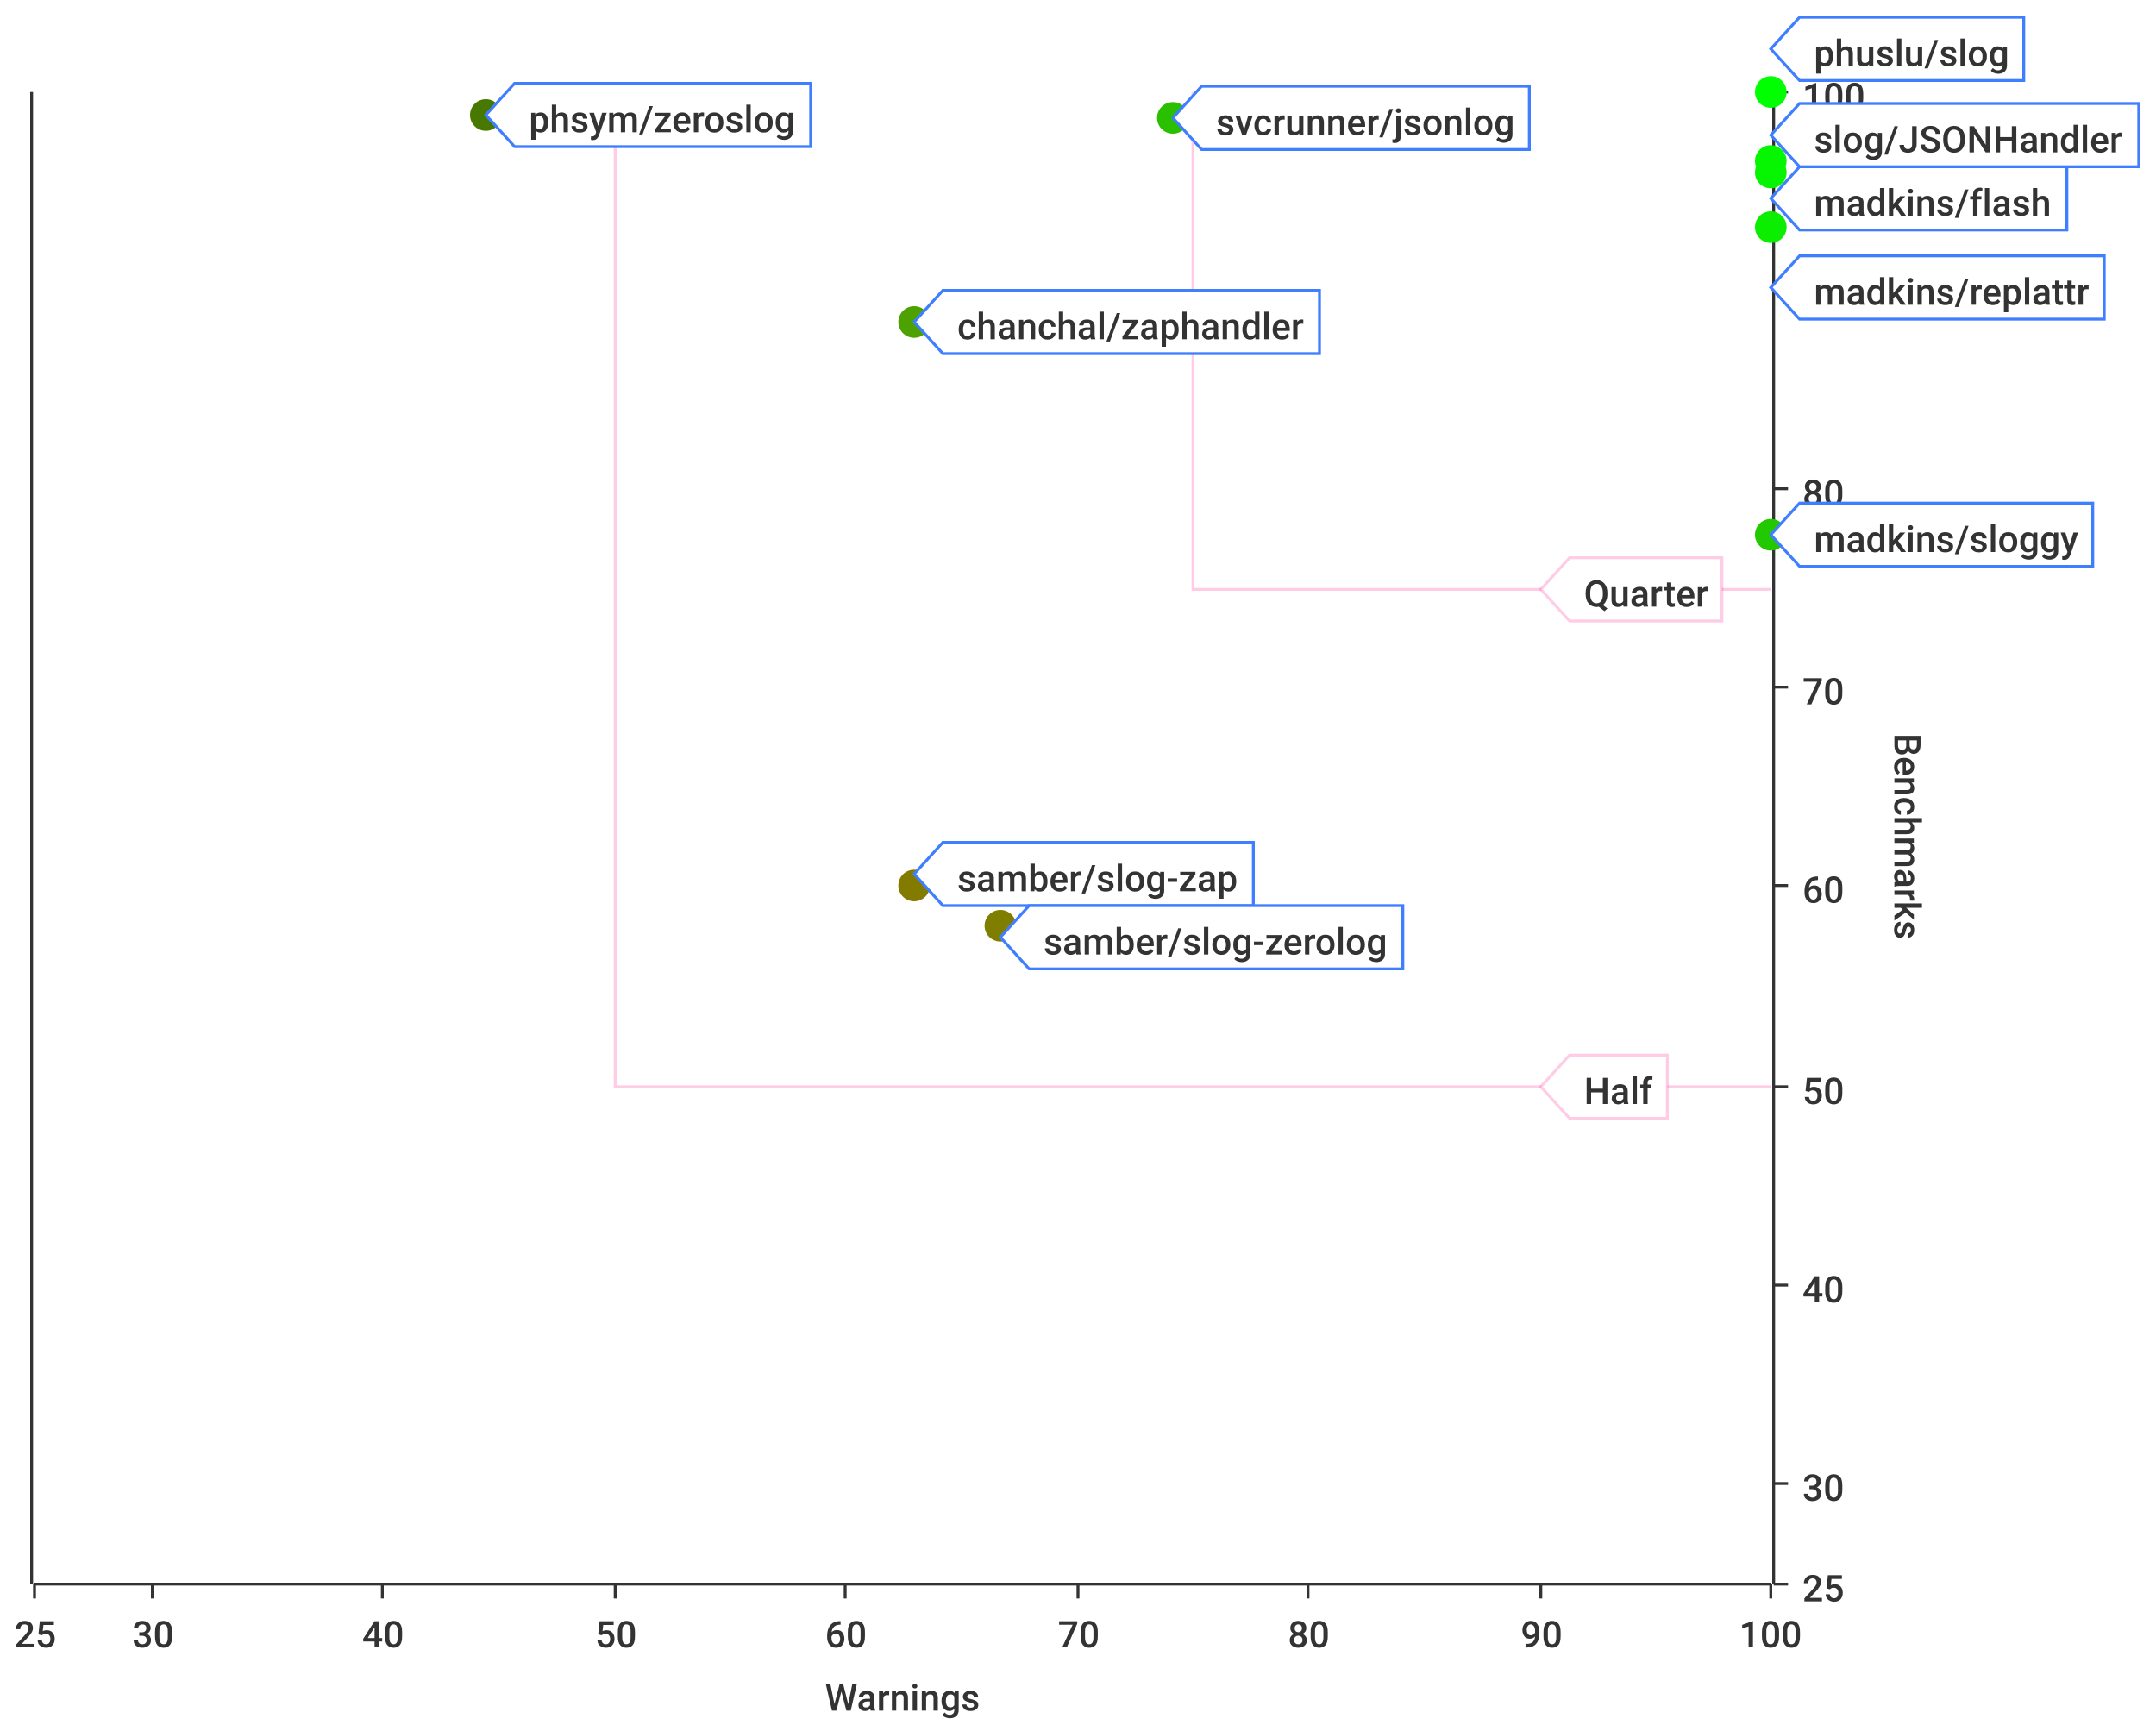
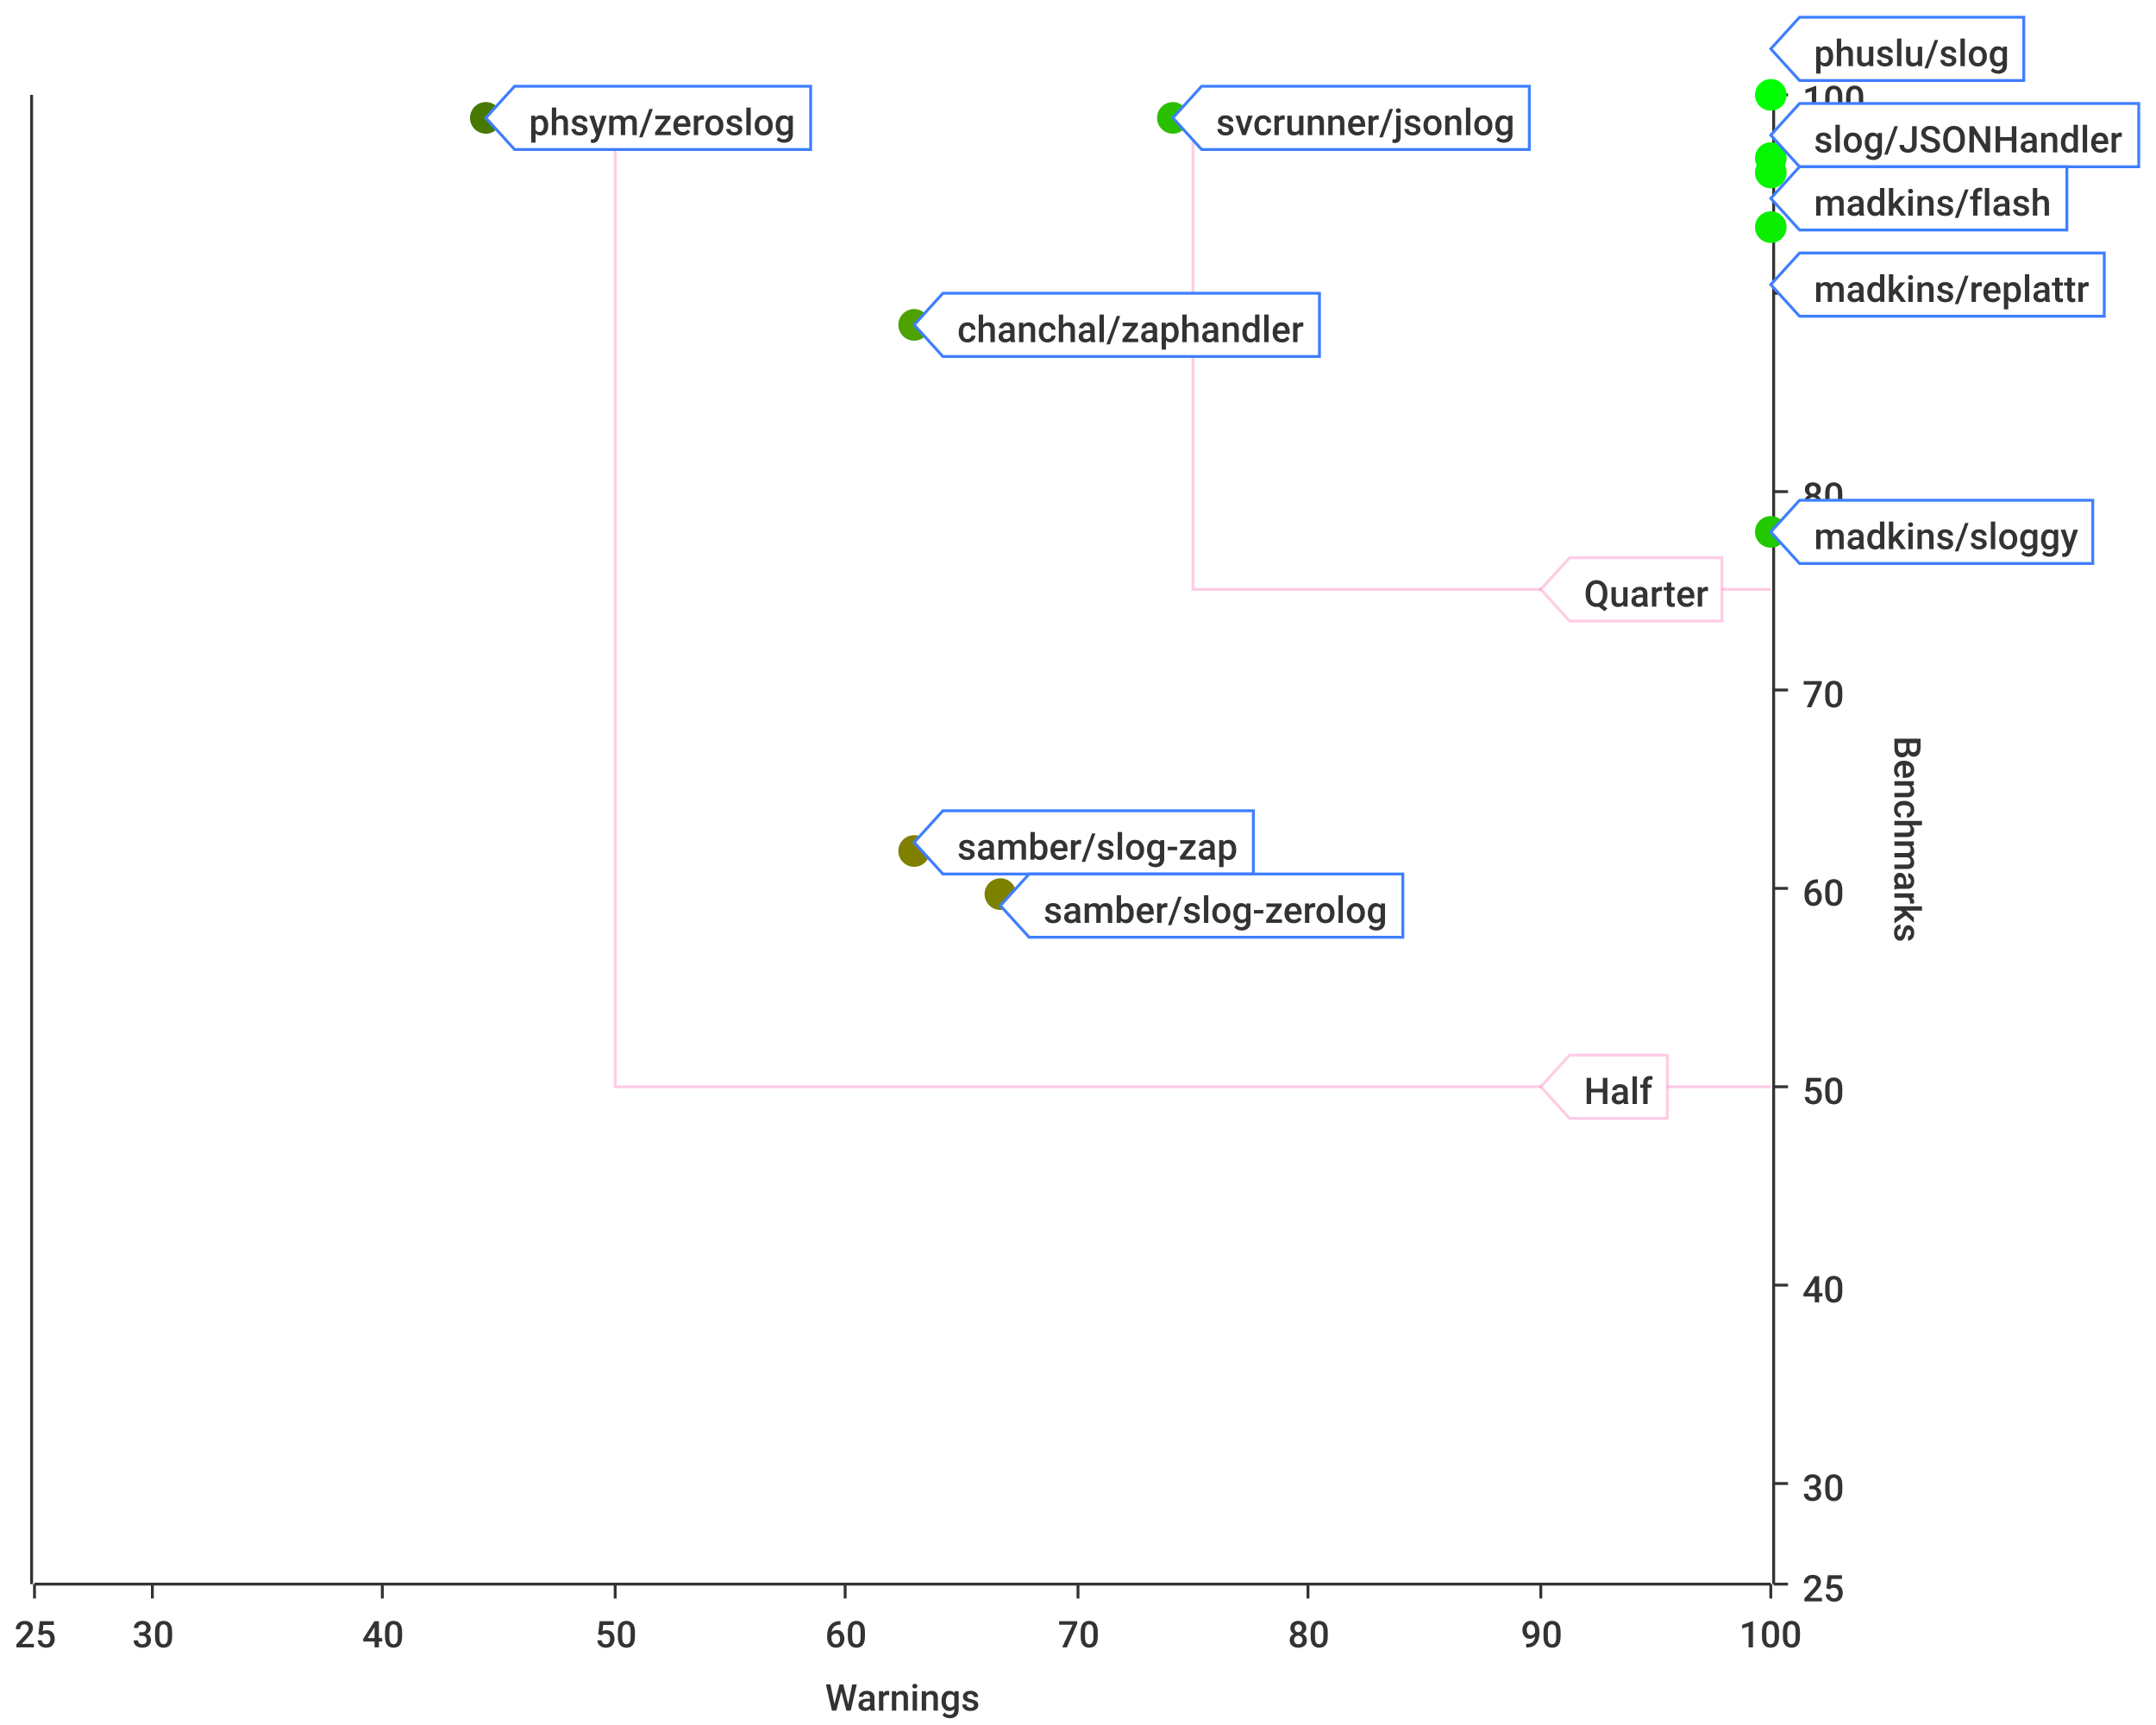
<svg xmlns="http://www.w3.org/2000/svg" width="750" height="600">\n<path d="M 0 0 L 750 0 L 750 600 L 0 600 L 0 0" style="stroke-width:0;stroke:rgba(255,255,255,1.0);fill:rgba(255,255,255,1.0)" />
-   <path d="M 12 32 L 616 32 L 616 551 L 12 551 L 12 32" style="stroke-width:0;stroke:rgba(255,255,255,1.0);fill:rgba(255,255,255,1.0)" />
+   <path d="M 12 33 L 616 33 L 616 551 L 12 551 L 12 33" style="stroke-width:0;stroke:rgba(255,255,255,1.0);fill:rgba(255,255,255,1.0)" />
  <path d="M 12 551 L 616 551" style="stroke-width:1;stroke:rgba(51,51,51,1.0);fill:none" />
  <path d="M 12 551 L 12 556" style="stroke-width:1;stroke:rgba(51,51,51,1.0);fill:none" />
  <text x="5" y="573" style="stroke-width:0;stroke:none;fill:rgba(51,51,51,1.0);font-size:12.8px;font-family:'Roboto Medium',sans-serif">25</text>
  <path d="M 53 551 L 53 556" style="stroke-width:1;stroke:rgba(51,51,51,1.0);fill:none" />
  <text x="46" y="573" style="stroke-width:0;stroke:none;fill:rgba(51,51,51,1.0);font-size:12.8px;font-family:'Roboto Medium',sans-serif">30</text>
  <path d="M 133 551 L 133 556" style="stroke-width:1;stroke:rgba(51,51,51,1.0);fill:none" />
  <text x="126" y="573" style="stroke-width:0;stroke:none;fill:rgba(51,51,51,1.0);font-size:12.8px;font-family:'Roboto Medium',sans-serif">40</text>
  <path d="M 214 551 L 214 556" style="stroke-width:1;stroke:rgba(51,51,51,1.0);fill:none" />
  <text x="207" y="573" style="stroke-width:0;stroke:none;fill:rgba(51,51,51,1.0);font-size:12.8px;font-family:'Roboto Medium',sans-serif">50</text>
  <path d="M 294 551 L 294 556" style="stroke-width:1;stroke:rgba(51,51,51,1.0);fill:none" />
  <text x="287" y="573" style="stroke-width:0;stroke:none;fill:rgba(51,51,51,1.0);font-size:12.8px;font-family:'Roboto Medium',sans-serif">60</text>
  <path d="M 375 551 L 375 556" style="stroke-width:1;stroke:rgba(51,51,51,1.0);fill:none" />
  <text x="368" y="573" style="stroke-width:0;stroke:none;fill:rgba(51,51,51,1.0);font-size:12.8px;font-family:'Roboto Medium',sans-serif">70</text>
  <path d="M 455 551 L 455 556" style="stroke-width:1;stroke:rgba(51,51,51,1.0);fill:none" />
  <text x="448" y="573" style="stroke-width:0;stroke:none;fill:rgba(51,51,51,1.0);font-size:12.8px;font-family:'Roboto Medium',sans-serif">80</text>
  <path d="M 536 551 L 536 556" style="stroke-width:1;stroke:rgba(51,51,51,1.0);fill:none" />
  <text x="529" y="573" style="stroke-width:0;stroke:none;fill:rgba(51,51,51,1.0);font-size:12.8px;font-family:'Roboto Medium',sans-serif">90</text>
  <path d="M 616 551 L 616 556" style="stroke-width:1;stroke:rgba(51,51,51,1.0);fill:none" />
  <text x="605" y="573" style="stroke-width:0;stroke:none;fill:rgba(51,51,51,1.0);font-size:12.8px;font-family:'Roboto Medium',sans-serif">100</text>
  <text x="287" y="595" style="stroke-width:0;stroke:none;fill:rgba(51,51,51,1.0);font-size:12.8px;font-family:'Roboto Medium',sans-serif">Warnings</text>
-   <path d="M 53 551 L 53 32" style="stroke-width:0;stroke:none;fill:none" />
-   <path d="M 133 551 L 133 32" style="stroke-width:0;stroke:none;fill:none" />
-   <path d="M 214 551 L 214 32" style="stroke-width:0;stroke:none;fill:none" />
-   <path d="M 294 551 L 294 32" style="stroke-width:0;stroke:none;fill:none" />
-   <path d="M 375 551 L 375 32" style="stroke-width:0;stroke:none;fill:none" />
-   <path d="M 455 551 L 455 32" style="stroke-width:0;stroke:none;fill:none" />
-   <path d="M 536 551 L 536 32" style="stroke-width:0;stroke:none;fill:none" />
-   <path d="M 617 551 L 617 32" style="stroke-width:1;stroke:rgba(51,51,51,1.0);fill:none" />
+   <path d="M 53 551 L 53 33" style="stroke-width:0;stroke:none;fill:none" />
+   <path d="M 133 551 L 133 33" style="stroke-width:0;stroke:none;fill:none" />
+   <path d="M 214 551 L 214 33" style="stroke-width:0;stroke:none;fill:none" />
+   <path d="M 294 551 L 294 33" style="stroke-width:0;stroke:none;fill:none" />
+   <path d="M 375 551 L 375 33" style="stroke-width:0;stroke:none;fill:none" />
+   <path d="M 455 551 L 455 33" style="stroke-width:0;stroke:none;fill:none" />
+   <path d="M 536 551 L 536 33" style="stroke-width:0;stroke:none;fill:none" />
+   <path d="M 617 551 L 617 33" style="stroke-width:1;stroke:rgba(51,51,51,1.0);fill:none" />
  <path d="M 617 551 L 622 551" style="stroke-width:1;stroke:rgba(51,51,51,1.0);fill:none" />
  <text x="627" y="557" style="stroke-width:0;stroke:none;fill:rgba(51,51,51,1.0);font-size:12.8px;font-family:'Roboto Medium',sans-serif">25</text>
  <path d="M 617 516 L 622 516" style="stroke-width:1;stroke:rgba(51,51,51,1.0);fill:none" />
  <text x="627" y="522" style="stroke-width:0;stroke:none;fill:rgba(51,51,51,1.0);font-size:12.8px;font-family:'Roboto Medium',sans-serif">30</text>
  <path d="M 617 447 L 622 447" style="stroke-width:1;stroke:rgba(51,51,51,1.0);fill:none" />
  <text x="627" y="453" style="stroke-width:0;stroke:none;fill:rgba(51,51,51,1.0);font-size:12.8px;font-family:'Roboto Medium',sans-serif">40</text>
  <path d="M 617 378 L 622 378" style="stroke-width:1;stroke:rgba(51,51,51,1.0);fill:none" />
  <text x="627" y="384" style="stroke-width:0;stroke:none;fill:rgba(51,51,51,1.0);font-size:12.8px;font-family:'Roboto Medium',sans-serif">50</text>
-   <path d="M 617 308 L 622 308" style="stroke-width:1;stroke:rgba(51,51,51,1.0);fill:none" />
-   <text x="627" y="314" style="stroke-width:0;stroke:none;fill:rgba(51,51,51,1.0);font-size:12.8px;font-family:'Roboto Medium',sans-serif">60</text>
-   <path d="M 617 239 L 622 239" style="stroke-width:1;stroke:rgba(51,51,51,1.0);fill:none" />
-   <text x="627" y="245" style="stroke-width:0;stroke:none;fill:rgba(51,51,51,1.0);font-size:12.8px;font-family:'Roboto Medium',sans-serif">70</text>
-   <path d="M 617 170 L 622 170" style="stroke-width:1;stroke:rgba(51,51,51,1.0);fill:none" />
-   <text x="627" y="176" style="stroke-width:0;stroke:none;fill:rgba(51,51,51,1.0);font-size:12.8px;font-family:'Roboto Medium',sans-serif">80</text>
-   <path d="M 617 101 L 622 101" style="stroke-width:1;stroke:rgba(51,51,51,1.0);fill:none" />
-   <text x="627" y="107" style="stroke-width:0;stroke:none;fill:rgba(51,51,51,1.0);font-size:12.8px;font-family:'Roboto Medium',sans-serif">90</text>
-   <path d="M 617 32 L 622 32" style="stroke-width:1;stroke:rgba(51,51,51,1.0);fill:none" />
-   <text x="627" y="38" style="stroke-width:0;stroke:none;fill:rgba(51,51,51,1.0);font-size:12.8px;font-family:'Roboto Medium',sans-serif">100</text>
-   <text x="659" y="255" style="stroke-width:0;stroke:none;fill:rgba(51,51,51,1.0);font-size:12.8px;font-family:'Roboto Medium',sans-serif" transform="rotate(90.00,659,255)">Benchmarks</text>
-   <path d="M 12 724 L 616 724" style="stroke-width:0;stroke:none;fill:none" />
+   <path d="M 617 309 L 622 309" style="stroke-width:1;stroke:rgba(51,51,51,1.0);fill:none" />
+   <text x="627" y="315" style="stroke-width:0;stroke:none;fill:rgba(51,51,51,1.0);font-size:12.8px;font-family:'Roboto Medium',sans-serif">60</text>
+   <path d="M 617 240 L 622 240" style="stroke-width:1;stroke:rgba(51,51,51,1.0);fill:none" />
+   <text x="627" y="246" style="stroke-width:0;stroke:none;fill:rgba(51,51,51,1.0);font-size:12.8px;font-family:'Roboto Medium',sans-serif">70</text>
+   <path d="M 617 171 L 622 171" style="stroke-width:1;stroke:rgba(51,51,51,1.0);fill:none" />
+   <text x="627" y="177" style="stroke-width:0;stroke:none;fill:rgba(51,51,51,1.0);font-size:12.8px;font-family:'Roboto Medium',sans-serif">80</text>
+   <path d="M 617 102 L 622 102" style="stroke-width:1;stroke:rgba(51,51,51,1.0);fill:none" />
+   <text x="627" y="108" style="stroke-width:0;stroke:none;fill:rgba(51,51,51,1.0);font-size:12.8px;font-family:'Roboto Medium',sans-serif">90</text>
+   <path d="M 617 33 L 622 33" style="stroke-width:1;stroke:rgba(51,51,51,1.0);fill:none" />
+   <text x="627" y="39" style="stroke-width:0;stroke:none;fill:rgba(51,51,51,1.0);font-size:12.8px;font-family:'Roboto Medium',sans-serif">100</text>
+   <text x="659" y="256" style="stroke-width:0;stroke:none;fill:rgba(51,51,51,1.0);font-size:12.8px;font-family:'Roboto Medium',sans-serif" transform="rotate(90.00,659,256)">Benchmarks</text>
+   <path d="M 12 723 L 616 723" style="stroke-width:0;stroke:none;fill:none" />
  <path d="M 12 516 L 616 516" style="stroke-width:0;stroke:none;fill:none" />
  <path d="M 12 447 L 616 447" style="stroke-width:0;stroke:none;fill:none" />
  <path d="M 12 378 L 616 378" style="stroke-width:0;stroke:none;fill:none" />
-   <path d="M 12 308 L 616 308" style="stroke-width:0;stroke:none;fill:none" />
-   <path d="M 12 239 L 616 239" style="stroke-width:0;stroke:none;fill:none" />
-   <path d="M 12 170 L 616 170" style="stroke-width:0;stroke:none;fill:none" />
-   <path d="M 12 101 L 616 101" style="stroke-width:0;stroke:none;fill:none" />
-   <path d="M 11 551 L 11 32" style="stroke-width:1;stroke:rgba(51,51,51,1.0);fill:none" />
+   <path d="M 12 309 L 616 309" style="stroke-width:0;stroke:none;fill:none" />
+   <path d="M 12 240 L 616 240" style="stroke-width:0;stroke:none;fill:none" />
+   <path d="M 12 171 L 616 171" style="stroke-width:0;stroke:none;fill:none" />
+   <path d="M 12 102 L 616 102" style="stroke-width:0;stroke:none;fill:none" />
+   <path d="M 11 551 L 11 33" style="stroke-width:1;stroke:rgba(51,51,51,1.0);fill:none" />
  <path d="M 11 -9223372036854775257 L 6 -9223372036854775257" style="stroke-width:1;stroke:rgba(51,51,51,1.0);fill:none" />
  <text x="-25" y="-9223372036854775251" style="stroke-width:0;stroke:none;fill:rgba(51,51,51,1.0);font-size:12.8px;font-family:'Roboto Medium',sans-serif">0.00</text>
  <path d="M 11 -9223372036854775257 L 6 -9223372036854775257" style="stroke-width:1;stroke:rgba(51,51,51,1.0);fill:none" />
  <text x="-25" y="-9223372036854775251" style="stroke-width:0;stroke:none;fill:rgba(51,51,51,1.0);font-size:12.8px;font-family:'Roboto Medium',sans-serif">0.00</text>
  <path d="M 11 -9223372036854775257 L 6 -9223372036854775257" style="stroke-width:1;stroke:rgba(51,51,51,1.0);fill:none" />
  <text x="-25" y="-9223372036854775251" style="stroke-width:0;stroke:none;fill:rgba(51,51,51,1.0);font-size:12.8px;font-family:'Roboto Medium',sans-serif">0.00</text>
  <path d="M 11 -9223372036854775257 L 6 -9223372036854775257" style="stroke-width:1;stroke:rgba(51,51,51,1.0);fill:none" />
  <text x="-25" y="-9223372036854775251" style="stroke-width:0;stroke:none;fill:rgba(51,51,51,1.0);font-size:12.8px;font-family:'Roboto Medium',sans-serif">0.00</text>
  <path d="M 11 -9223372036854775257 L 6 -9223372036854775257" style="stroke-width:1;stroke:rgba(51,51,51,1.0);fill:none" />
  <text x="-25" y="-9223372036854775251" style="stroke-width:0;stroke:none;fill:rgba(51,51,51,1.0);font-size:12.8px;font-family:'Roboto Medium',sans-serif">0.00</text>
  <path d="M 11 -9223372036854775257 L 6 -9223372036854775257" style="stroke-width:1;stroke:rgba(51,51,51,1.0);fill:none" />
  <text x="-25" y="-9223372036854775251" style="stroke-width:0;stroke:none;fill:rgba(51,51,51,1.0);font-size:12.8px;font-family:'Roboto Medium',sans-serif">0.00</text>
  <path d="M 11 -9223372036854775257 L 6 -9223372036854775257" style="stroke-width:1;stroke:rgba(51,51,51,1.0);fill:none" />
  <text x="-25" y="-9223372036854775251" style="stroke-width:0;stroke:none;fill:rgba(51,51,51,1.0);font-size:12.8px;font-family:'Roboto Medium',sans-serif">0.00</text>
  <path d="M 11 -9223372036854775257 L 6 -9223372036854775257" style="stroke-width:1;stroke:rgba(51,51,51,1.0);fill:none" />
  <text x="-25" y="-9223372036854775251" style="stroke-width:0;stroke:none;fill:rgba(51,51,51,1.0);font-size:12.8px;font-family:'Roboto Medium',sans-serif">0.00</text>
  <path d="M 11 -9223372036854775257 L 6 -9223372036854775257" style="stroke-width:1;stroke:rgba(51,51,51,1.0);fill:none" />
  <text x="-25" y="-9223372036854775251" style="stroke-width:0;stroke:none;fill:rgba(51,51,51,1.0);font-size:12.8px;font-family:'Roboto Medium',sans-serif">0.00</text>
  <path d="M 11 -9223372036854775257 L 6 -9223372036854775257" style="stroke-width:1;stroke:rgba(51,51,51,1.0);fill:none" />
  <text x="-25" y="-9223372036854775251" style="stroke-width:0;stroke:none;fill:rgba(51,51,51,1.0);font-size:12.8px;font-family:'Roboto Medium',sans-serif">0.00</text>
  <path d="M 11 -9223372036854775257 L 6 -9223372036854775257" style="stroke-width:1;stroke:rgba(51,51,51,1.0);fill:none" />
  <text x="-25" y="-9223372036854775251" style="stroke-width:0;stroke:none;fill:rgba(51,51,51,1.0);font-size:12.8px;font-family:'Roboto Medium',sans-serif">0.00</text>
  <path d="M 11 -9223372036854775257 L 6 -9223372036854775257" style="stroke-width:1;stroke:rgba(51,51,51,1.0);fill:none" />
  <text x="-25" y="-9223372036854775251" style="stroke-width:0;stroke:none;fill:rgba(51,51,51,1.0);font-size:12.8px;font-family:'Roboto Medium',sans-serif">0.00</text>
  <path d="M 11 -9223372036854775257 L 6 -9223372036854775257" style="stroke-width:1;stroke:rgba(51,51,51,1.0);fill:none" />
  <text x="-25" y="-9223372036854775251" style="stroke-width:0;stroke:none;fill:rgba(51,51,51,1.0);font-size:12.8px;font-family:'Roboto Medium',sans-serif">0.00</text>
  <path d="M 11 -9223372036854775257 L 6 -9223372036854775257" style="stroke-width:1;stroke:rgba(51,51,51,1.0);fill:none" />
  <text x="-25" y="-9223372036854775251" style="stroke-width:0;stroke:none;fill:rgba(51,51,51,1.0);font-size:12.8px;font-family:'Roboto Medium',sans-serif">0.00</text>
  <path d="M 11 -9223372036854775257 L 6 -9223372036854775257" style="stroke-width:1;stroke:rgba(51,51,51,1.0);fill:none" />
  <text x="-25" y="-9223372036854775251" style="stroke-width:0;stroke:none;fill:rgba(51,51,51,1.0);font-size:12.8px;font-family:'Roboto Medium',sans-serif">0.00</text>
  <path d="M 12 -9223372036854775257 L 616 -9223372036854775257" style="stroke-width:0;stroke:none;fill:none" />
  <path d="M 12 -9223372036854775257 L 616 -9223372036854775257" style="stroke-width:0;stroke:none;fill:none" />
  <path d="M 12 -9223372036854775257 L 616 -9223372036854775257" style="stroke-width:0;stroke:none;fill:none" />
  <path d="M 12 -9223372036854775257 L 616 -9223372036854775257" style="stroke-width:0;stroke:none;fill:none" />
  <path d="M 12 -9223372036854775257 L 616 -9223372036854775257" style="stroke-width:0;stroke:none;fill:none" />
  <path d="M 12 -9223372036854775257 L 616 -9223372036854775257" style="stroke-width:0;stroke:none;fill:none" />
  <path d="M 12 -9223372036854775257 L 616 -9223372036854775257" style="stroke-width:0;stroke:none;fill:none" />
  <path d="M 12 -9223372036854775257 L 616 -9223372036854775257" style="stroke-width:0;stroke:none;fill:none" />
  <path d="M 12 -9223372036854775257 L 616 -9223372036854775257" style="stroke-width:0;stroke:none;fill:none" />
  <path d="M 12 -9223372036854775257 L 616 -9223372036854775257" style="stroke-width:0;stroke:none;fill:none" />
  <path d="M 12 -9223372036854775257 L 616 -9223372036854775257" style="stroke-width:0;stroke:none;fill:none" />
  <path d="M 12 -9223372036854775257 L 616 -9223372036854775257" style="stroke-width:0;stroke:none;fill:none" />
  <path d="M 12 -9223372036854775257 L 616 -9223372036854775257" style="stroke-width:0;stroke:none;fill:none" />
  <path d="M 12 -9223372036854775257 L 616 -9223372036854775257" style="stroke-width:0;stroke:none;fill:none" />
-   <path d="M 214 32 L 214 378 L 616 378" style="stroke-width:1;stroke:rgba(255,0,127,0.2);fill:none" />
-   <path d="M 415 32 L 415 205 L 616 205" style="stroke-width:1;stroke:rgba(255,0,127,0.2);fill:none" />
+   <path d="M 214 33 L 214 378 L 616 378" style="stroke-width:1;stroke:rgba(255,0,127,0.2);fill:none" />
+   <path d="M 415 33 L 415 205 L 616 205" style="stroke-width:1;stroke:rgba(255,0,127,0.2);fill:none" />
  <path d="M 536 378 L 546 367 L 580 367 L 580 389 L 546 389 L 536 378 Z" style="stroke-width:1;stroke:rgba(255,0,127,0.2);fill:rgba(255,255,255,1.0)" />
  <text x="551" y="384" style="stroke-width:0;stroke:none;fill:rgba(51,51,51,1.0);font-size:12.8px;font-family:'Roboto Medium',sans-serif">Half</text>
  <path d="M 536 205 L 546 194 L 599 194 L 599 216 L 546 216 L 536 205 Z" style="stroke-width:1;stroke:rgba(255,0,127,0.2);fill:rgba(255,255,255,1.0)" />
  <text x="551" y="211" style="stroke-width:0;stroke:none;fill:rgba(51,51,51,1.0);font-size:12.8px;font-family:'Roboto Medium',sans-serif">Quarter</text>
+   <circle cx="318" cy="113" r="5" style="stroke-width:1;stroke:rgba(77,161,0,1.0);fill:rgba(77,161,0,1.0)" />
+   <path d="" style="stroke-width:1;stroke:rgba(77,161,0,1.0);fill:rgba(77,161,0,1.0)" />
  <circle cx="616" cy="79" r="5" style="stroke-width:1;stroke:rgba(11,238,0,1.0);fill:rgba(11,238,0,1.0)" />
  <path d="" style="stroke-width:1;stroke:rgba(11,238,0,1.0);fill:rgba(11,238,0,1.0)" />
+   <circle cx="616" cy="185" r="5" style="stroke-width:1;stroke:rgba(34,201,0,1.0);fill:rgba(34,201,0,1.0)" />
+   <path d="" style="stroke-width:1;stroke:rgba(34,201,0,1.0);fill:rgba(34,201,0,1.0)" />
+   <circle cx="318" cy="296" r="5" style="stroke-width:1;stroke:rgba(127,127,0,1.0);fill:rgba(127,127,0,1.0)" />
+   <path d="" style="stroke-width:1;stroke:rgba(127,127,0,1.0);fill:rgba(127,127,0,1.0)" />
+   <circle cx="348" cy="311" r="5" style="stroke-width:1;stroke:rgba(124,129,0,1.0);fill:rgba(124,129,0,1.0)" />
+   <path d="" style="stroke-width:1;stroke:rgba(124,129,0,1.0);fill:rgba(124,129,0,1.0)" />
+   <circle cx="616" cy="55" r="5" style="stroke-width:1;stroke:rgba(5,246,0,1.0);fill:rgba(5,246,0,1.0)" />
+   <path d="" style="stroke-width:1;stroke:rgba(5,246,0,1.0);fill:rgba(5,246,0,1.0)" />
+   <circle cx="616" cy="60" r="5" style="stroke-width:1;stroke:rgba(6,245,0,1.0);fill:rgba(6,245,0,1.0)" />
+   <path d="" style="stroke-width:1;stroke:rgba(6,245,0,1.0);fill:rgba(6,245,0,1.0)" />
+   <circle cx="169" cy="41" r="5" style="stroke-width:1;stroke:rgba(71,121,0,1.0);fill:rgba(71,121,0,1.0)" />
+   <path d="" style="stroke-width:1;stroke:rgba(71,121,0,1.0);fill:rgba(71,121,0,1.0)" />
+   <circle cx="616" cy="33" r="5" style="stroke-width:1;stroke:rgba(0,255,0,1.0);fill:rgba(0,255,0,1.0)" />
+   <path d="" style="stroke-width:1;stroke:rgba(0,255,0,1.0);fill:rgba(0,255,0,1.0)" />
  <circle cx="408" cy="41" r="5" style="stroke-width:1;stroke:rgba(42,192,0,1.0);fill:rgba(42,192,0,1.0)" />
  <path d="" style="stroke-width:1;stroke:rgba(42,192,0,1.0);fill:rgba(42,192,0,1.0)" />
-   <circle cx="318" cy="112" r="5" style="stroke-width:1;stroke:rgba(77,161,0,1.0);fill:rgba(77,161,0,1.0)" />
-   <path d="" style="stroke-width:1;stroke:rgba(77,161,0,1.0);fill:rgba(77,161,0,1.0)" />
-   <circle cx="616" cy="60" r="5" style="stroke-width:1;stroke:rgba(6,244,0,1.0);fill:rgba(6,244,0,1.0)" />
-   <path d="" style="stroke-width:1;stroke:rgba(6,244,0,1.0);fill:rgba(6,244,0,1.0)" />
-   <circle cx="616" cy="32" r="5" style="stroke-width:1;stroke:rgba(0,255,0,1.0);fill:rgba(0,255,0,1.0)" />
-   <path d="" style="stroke-width:1;stroke:rgba(0,255,0,1.0);fill:rgba(0,255,0,1.0)" />
-   <circle cx="318" cy="308" r="5" style="stroke-width:1;stroke:rgba(130,123,0,1.0);fill:rgba(130,123,0,1.0)" />
-   <path d="" style="stroke-width:1;stroke:rgba(130,123,0,1.0);fill:rgba(130,123,0,1.0)" />
-   <circle cx="348" cy="322" r="5" style="stroke-width:1;stroke:rgba(127,126,0,1.0);fill:rgba(127,126,0,1.0)" />
-   <path d="" style="stroke-width:1;stroke:rgba(127,126,0,1.0);fill:rgba(127,126,0,1.0)" />
-   <circle cx="616" cy="56" r="5" style="stroke-width:1;stroke:rgba(5,246,0,1.0);fill:rgba(5,246,0,1.0)" />
-   <path d="" style="stroke-width:1;stroke:rgba(5,246,0,1.0);fill:rgba(5,246,0,1.0)" />
-   <circle cx="616" cy="186" r="5" style="stroke-width:1;stroke:rgba(34,201,0,1.0);fill:rgba(34,201,0,1.0)" />
-   <path d="" style="stroke-width:1;stroke:rgba(34,201,0,1.0);fill:rgba(34,201,0,1.0)" />
-   <circle cx="169" cy="40" r="5" style="stroke-width:1;stroke:rgba(71,121,0,1.0);fill:rgba(71,121,0,1.0)" />
-   <path d="" style="stroke-width:1;stroke:rgba(71,121,0,1.0);fill:rgba(71,121,0,1.0)" />
-   <path d="M 616 100 L 626 89 L 732 89 L 732 111 L 626 111 L 616 100 Z" style="stroke-width:1;stroke:rgba(63,127,255,1.0);fill:rgba(255,255,255,1.0)" />
-   <text x="631" y="106" style="stroke-width:0;stroke:none;fill:rgba(51,51,51,1.0);font-size:12.8px;font-family:'Roboto Medium',sans-serif">madkins/replattr</text>
+   <path d="M 318 113 L 328 102 L 459 102 L 459 124 L 328 124 L 318 113 Z" style="stroke-width:1;stroke:rgba(63,127,255,1.0);fill:rgba(255,255,255,1.0)" />
+   <text x="333" y="119" style="stroke-width:0;stroke:none;fill:rgba(51,51,51,1.0);font-size:12.8px;font-family:'Roboto Medium',sans-serif">chanchal/zaphandler</text>
+   <path d="M 616 99 L 626 88 L 732 88 L 732 110 L 626 110 L 616 99 Z" style="stroke-width:1;stroke:rgba(63,127,255,1.0);fill:rgba(255,255,255,1.0)" />
+   <text x="631" y="105" style="stroke-width:0;stroke:none;fill:rgba(51,51,51,1.0);font-size:12.8px;font-family:'Roboto Medium',sans-serif">madkins/replattr</text>
+   <path d="M 616 185 L 626 174 L 728 174 L 728 196 L 626 196 L 616 185 Z" style="stroke-width:1;stroke:rgba(63,127,255,1.0);fill:rgba(255,255,255,1.0)" />
+   <text x="631" y="191" style="stroke-width:0;stroke:none;fill:rgba(51,51,51,1.0);font-size:12.8px;font-family:'Roboto Medium',sans-serif">madkins/sloggy</text>
+   <path d="M 318 293 L 328 282 L 436 282 L 436 304 L 328 304 L 318 293 Z" style="stroke-width:1;stroke:rgba(63,127,255,1.0);fill:rgba(255,255,255,1.0)" />
+   <text x="333" y="299" style="stroke-width:0;stroke:none;fill:rgba(51,51,51,1.0);font-size:12.8px;font-family:'Roboto Medium',sans-serif">samber/slog-zap</text>
+   <path d="M 348 315 L 358 304 L 488 304 L 488 326 L 358 326 L 348 315 Z" style="stroke-width:1;stroke:rgba(63,127,255,1.0);fill:rgba(255,255,255,1.0)" />
+   <text x="363" y="321" style="stroke-width:0;stroke:none;fill:rgba(51,51,51,1.0);font-size:12.8px;font-family:'Roboto Medium',sans-serif">samber/slog-zerolog</text>
+   <path d="M 616 47 L 626 36 L 744 36 L 744 58 L 626 58 L 616 47 Z" style="stroke-width:1;stroke:rgba(63,127,255,1.0);fill:rgba(255,255,255,1.0)" />
+   <text x="631" y="53" style="stroke-width:0;stroke:none;fill:rgba(51,51,51,1.0);font-size:12.8px;font-family:'Roboto Medium',sans-serif">slog/JSONHandler</text>
+   <path d="M 616 69 L 626 58 L 719 58 L 719 80 L 626 80 L 616 69 Z" style="stroke-width:1;stroke:rgba(63,127,255,1.0);fill:rgba(255,255,255,1.0)" />
+   <text x="631" y="75" style="stroke-width:0;stroke:none;fill:rgba(51,51,51,1.0);font-size:12.8px;font-family:'Roboto Medium',sans-serif">madkins/flash</text>
+   <path d="M 169 41 L 179 30 L 282 30 L 282 52 L 179 52 L 169 41 Z" style="stroke-width:1;stroke:rgba(63,127,255,1.0);fill:rgba(255,255,255,1.0)" />
+   <text x="184" y="47" style="stroke-width:0;stroke:none;fill:rgba(51,51,51,1.0);font-size:12.8px;font-family:'Roboto Medium',sans-serif">phsym/zeroslog</text>
+   <path d="M 616 17 L 626 6 L 704 6 L 704 28 L 626 28 L 616 17 Z" style="stroke-width:1;stroke:rgba(63,127,255,1.0);fill:rgba(255,255,255,1.0)" />
+   <text x="631" y="23" style="stroke-width:0;stroke:none;fill:rgba(51,51,51,1.0);font-size:12.8px;font-family:'Roboto Medium',sans-serif">phuslu/slog</text>
  <path d="M 408 41 L 418 30 L 532 30 L 532 52 L 418 52 L 408 41 Z" style="stroke-width:1;stroke:rgba(63,127,255,1.0);fill:rgba(255,255,255,1.0)" />
  <text x="423" y="47" style="stroke-width:0;stroke:none;fill:rgba(51,51,51,1.0);font-size:12.8px;font-family:'Roboto Medium',sans-serif">svcrunner/jsonlog</text>
-   <path d="M 318 112 L 328 101 L 459 101 L 459 123 L 328 123 L 318 112 Z" style="stroke-width:1;stroke:rgba(63,127,255,1.0);fill:rgba(255,255,255,1.0)" />
-   <text x="333" y="118" style="stroke-width:0;stroke:none;fill:rgba(51,51,51,1.0);font-size:12.8px;font-family:'Roboto Medium',sans-serif">chanchal/zaphandler</text>
-   <path d="M 616 69 L 626 58 L 719 58 L 719 80 L 626 80 L 616 69 Z" style="stroke-width:1;stroke:rgba(63,127,255,1.0);fill:rgba(255,255,255,1.0)" />
-   <text x="631" y="75" style="stroke-width:0;stroke:none;fill:rgba(51,51,51,1.0);font-size:12.8px;font-family:'Roboto Medium',sans-serif">madkins/flash</text>
-   <path d="M 616 17 L 626 6 L 704 6 L 704 28 L 626 28 L 616 17 Z" style="stroke-width:1;stroke:rgba(63,127,255,1.0);fill:rgba(255,255,255,1.0)" />
-   <text x="631" y="23" style="stroke-width:0;stroke:none;fill:rgba(51,51,51,1.0);font-size:12.8px;font-family:'Roboto Medium',sans-serif">phuslu/slog</text>
-   <path d="M 318 304 L 328 293 L 436 293 L 436 315 L 328 315 L 318 304 Z" style="stroke-width:1;stroke:rgba(63,127,255,1.0);fill:rgba(255,255,255,1.0)" />
-   <text x="333" y="310" style="stroke-width:0;stroke:none;fill:rgba(51,51,51,1.0);font-size:12.8px;font-family:'Roboto Medium',sans-serif">samber/slog-zap</text>
-   <path d="M 348 326 L 358 315 L 488 315 L 488 337 L 358 337 L 348 326 Z" style="stroke-width:1;stroke:rgba(63,127,255,1.0);fill:rgba(255,255,255,1.0)" />
-   <text x="363" y="332" style="stroke-width:0;stroke:none;fill:rgba(51,51,51,1.0);font-size:12.8px;font-family:'Roboto Medium',sans-serif">samber/slog-zerolog</text>
-   <path d="M 616 47 L 626 36 L 744 36 L 744 58 L 626 58 L 616 47 Z" style="stroke-width:1;stroke:rgba(63,127,255,1.0);fill:rgba(255,255,255,1.0)" />
-   <text x="631" y="53" style="stroke-width:0;stroke:none;fill:rgba(51,51,51,1.0);font-size:12.8px;font-family:'Roboto Medium',sans-serif">slog/JSONHandler</text>
-   <path d="M 616 186 L 626 175 L 728 175 L 728 197 L 626 197 L 616 186 Z" style="stroke-width:1;stroke:rgba(63,127,255,1.0);fill:rgba(255,255,255,1.0)" />
-   <text x="631" y="192" style="stroke-width:0;stroke:none;fill:rgba(51,51,51,1.0);font-size:12.8px;font-family:'Roboto Medium',sans-serif">madkins/sloggy</text>
-   <path d="M 169 40 L 179 29 L 282 29 L 282 51 L 179 51 L 169 40 Z" style="stroke-width:1;stroke:rgba(63,127,255,1.0);fill:rgba(255,255,255,1.0)" />
-   <text x="184" y="46" style="stroke-width:0;stroke:none;fill:rgba(51,51,51,1.0);font-size:12.8px;font-family:'Roboto Medium',sans-serif">phsym/zeroslog</text>
</svg>
